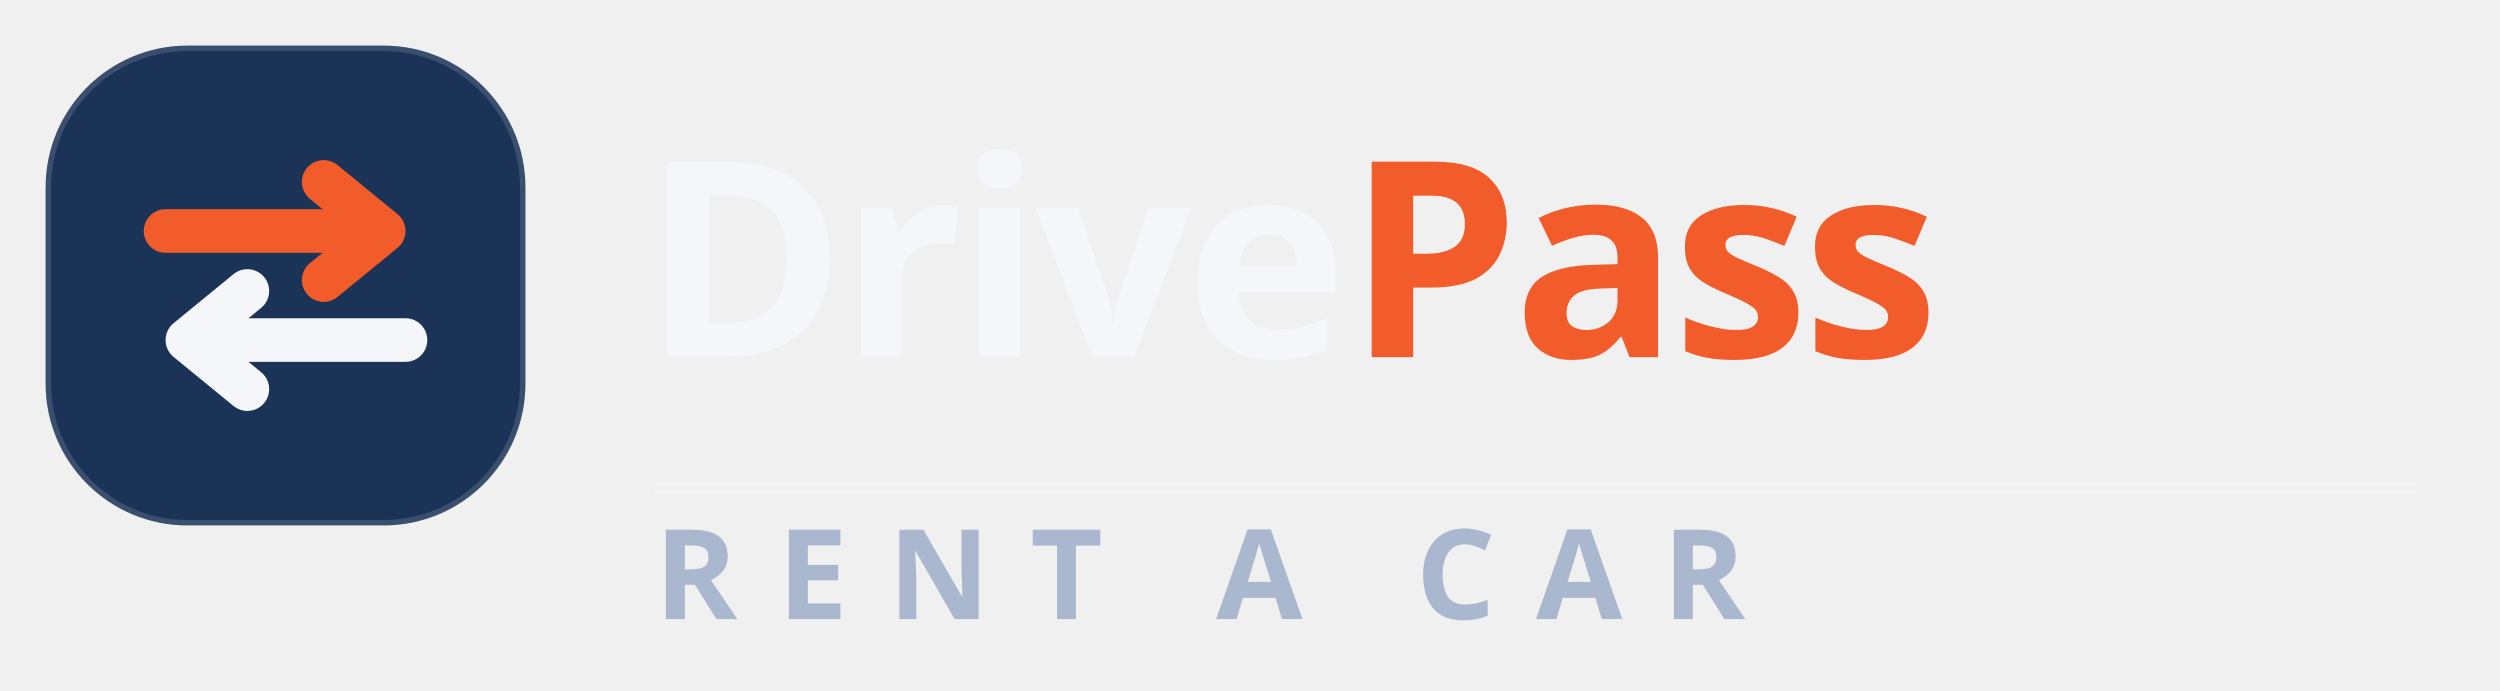
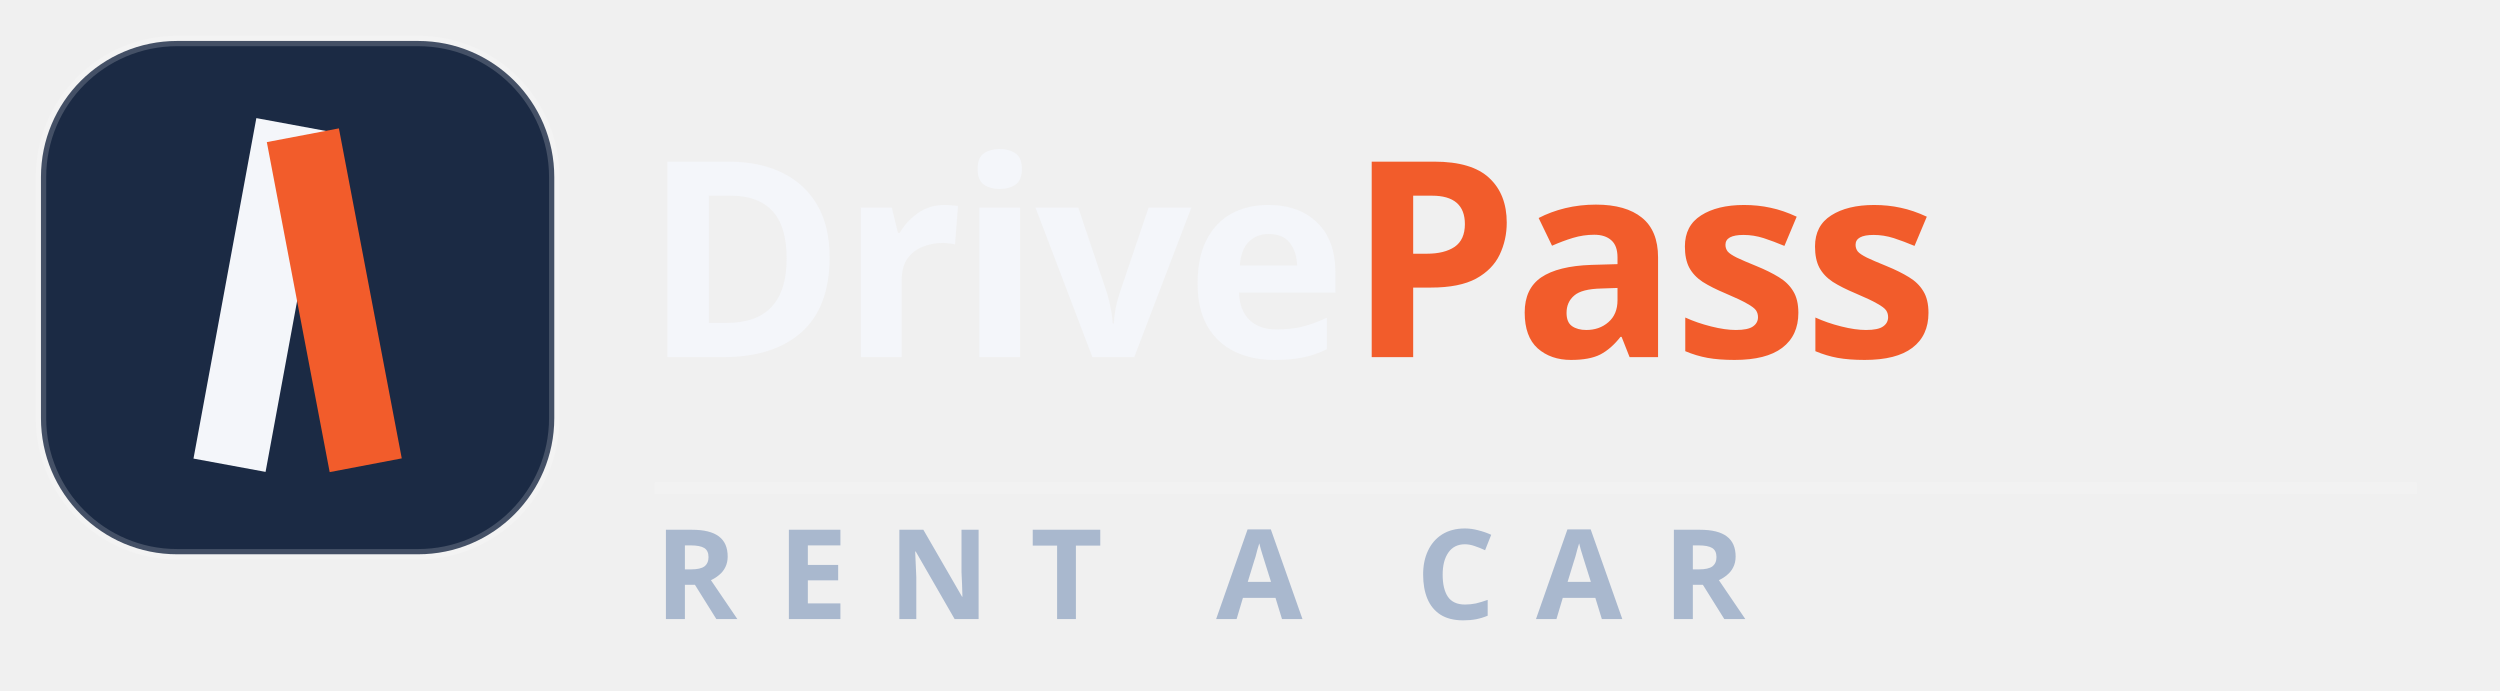
<svg xmlns="http://www.w3.org/2000/svg" width="210" height="58" viewBox="0 0 210 58" fill="none" role="img" aria-label="DrivePass rent a car">
-   <g transform="translate(2,2) scale(0.458)">
-     <rect x="4" y="4" width="88" height="88" rx="26" fill="#1B3356" />
-     <rect x="4.5" y="4.5" width="87" height="87" rx="25.5" fill="none" stroke="#FFFFFF" stroke-opacity="0.14" />
-     <path d="M26 38 H63" fill="none" stroke="#F25C2B" stroke-width="8" stroke-linecap="round" />
-     <polyline points="55,29 66,38 55,47" fill="none" stroke="#F25C2B" stroke-width="8" stroke-linecap="round" stroke-linejoin="round" />
-     <path d="M70 58 H33" fill="none" stroke="#F4F6FA" stroke-width="8" stroke-linecap="round" />
-     <polyline points="41,49 30,58 41,67" fill="none" stroke="#F4F6FA" stroke-width="8" stroke-linecap="round" stroke-linejoin="round" />
+   <g transform="translate(3,3) scale(0.44)">
+     <rect x="1" y="1" width="98" height="98" rx="26" fill="#1B2A44" stroke="rgba(255,255,255,0.18)" stroke-width="2" />
+     <polygon points="43.88,83.27 30.12,80.73 42.12,15.73 55.88,18.27" fill="#F4F6FA" />
+     <polygon points="69.88,80.69 56.12,83.31 44.12,20.31 57.88,17.69" fill="#F25C2B" />
  </g>
  <text x="54" y="30" font-family="Geist, system-ui, sans-serif" font-size="23" font-weight="800" letter-spacing="-0.5" fill="#F4F6FA">Drive<tspan fill="#F25C2B">Pass</tspan>
  </text>
  <line x1="55" y1="41" x2="203" y2="41" stroke="#FFFFFF" stroke-opacity="0.16" stroke-width="1" />
  <text x="55" y="52" font-family="Geist, system-ui, sans-serif" font-size="10.5" font-weight="600" letter-spacing="3.4" fill="#A9B8CE">RENT A CAR</text>
</svg>
